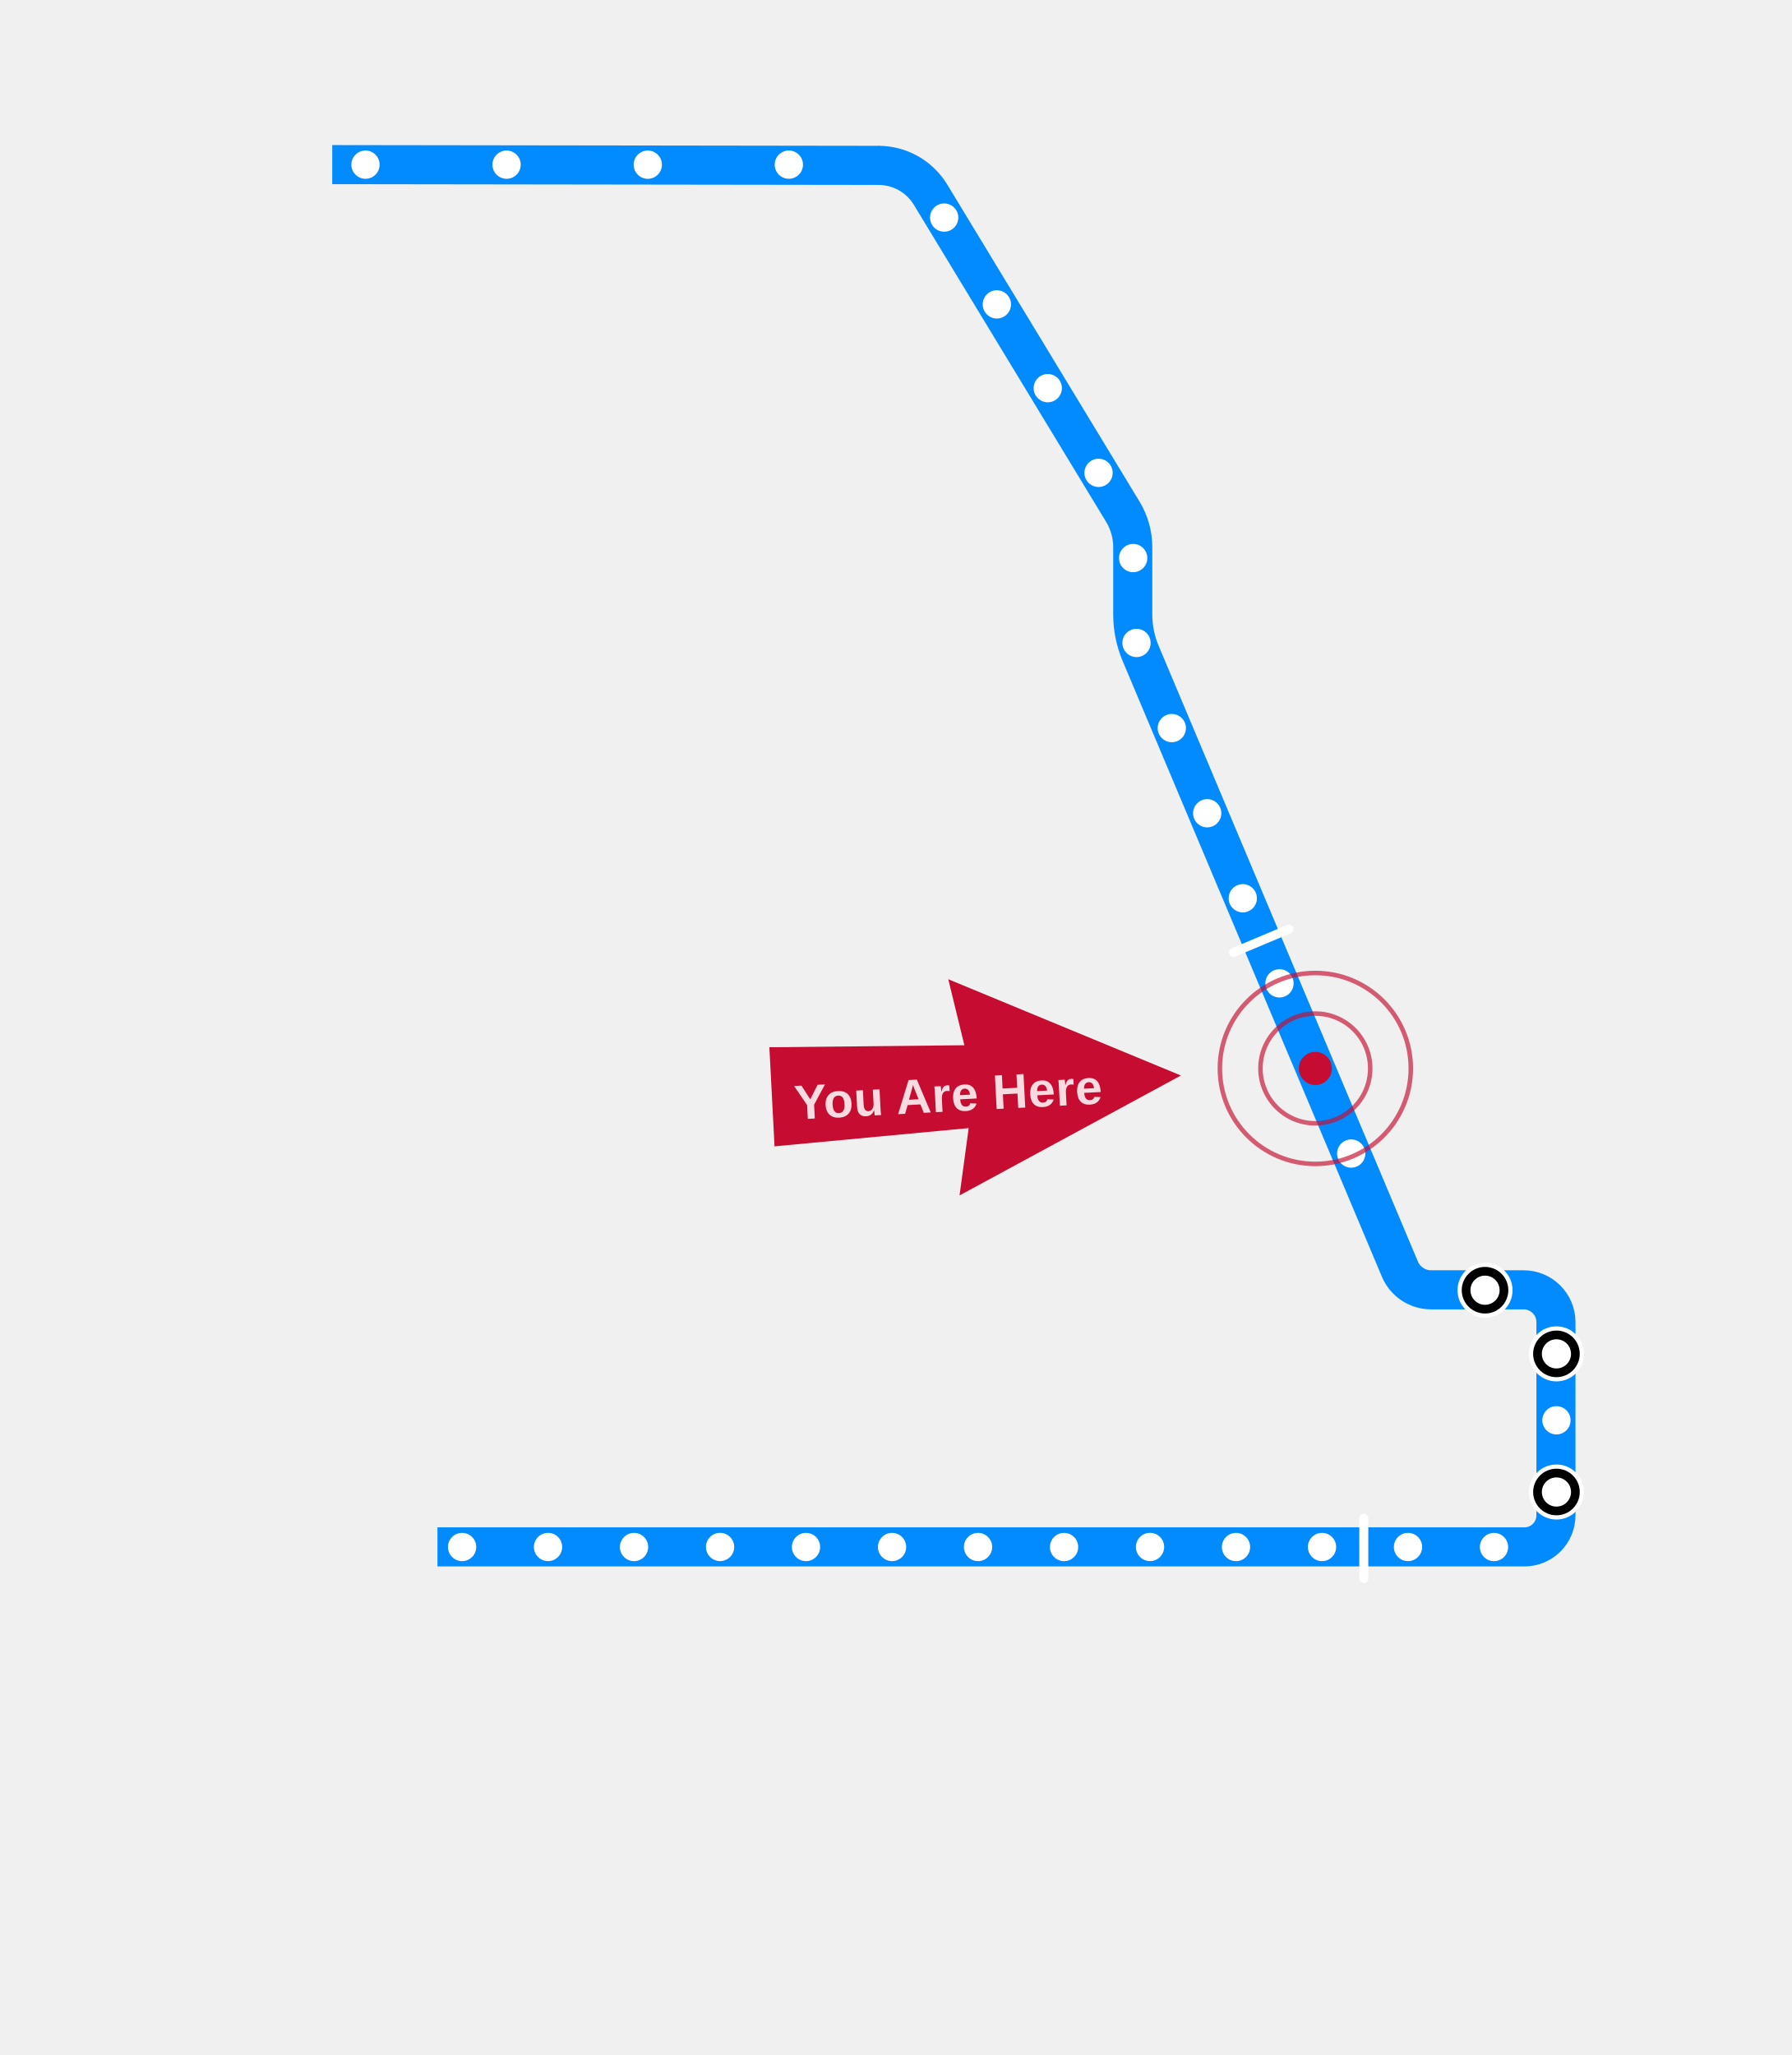
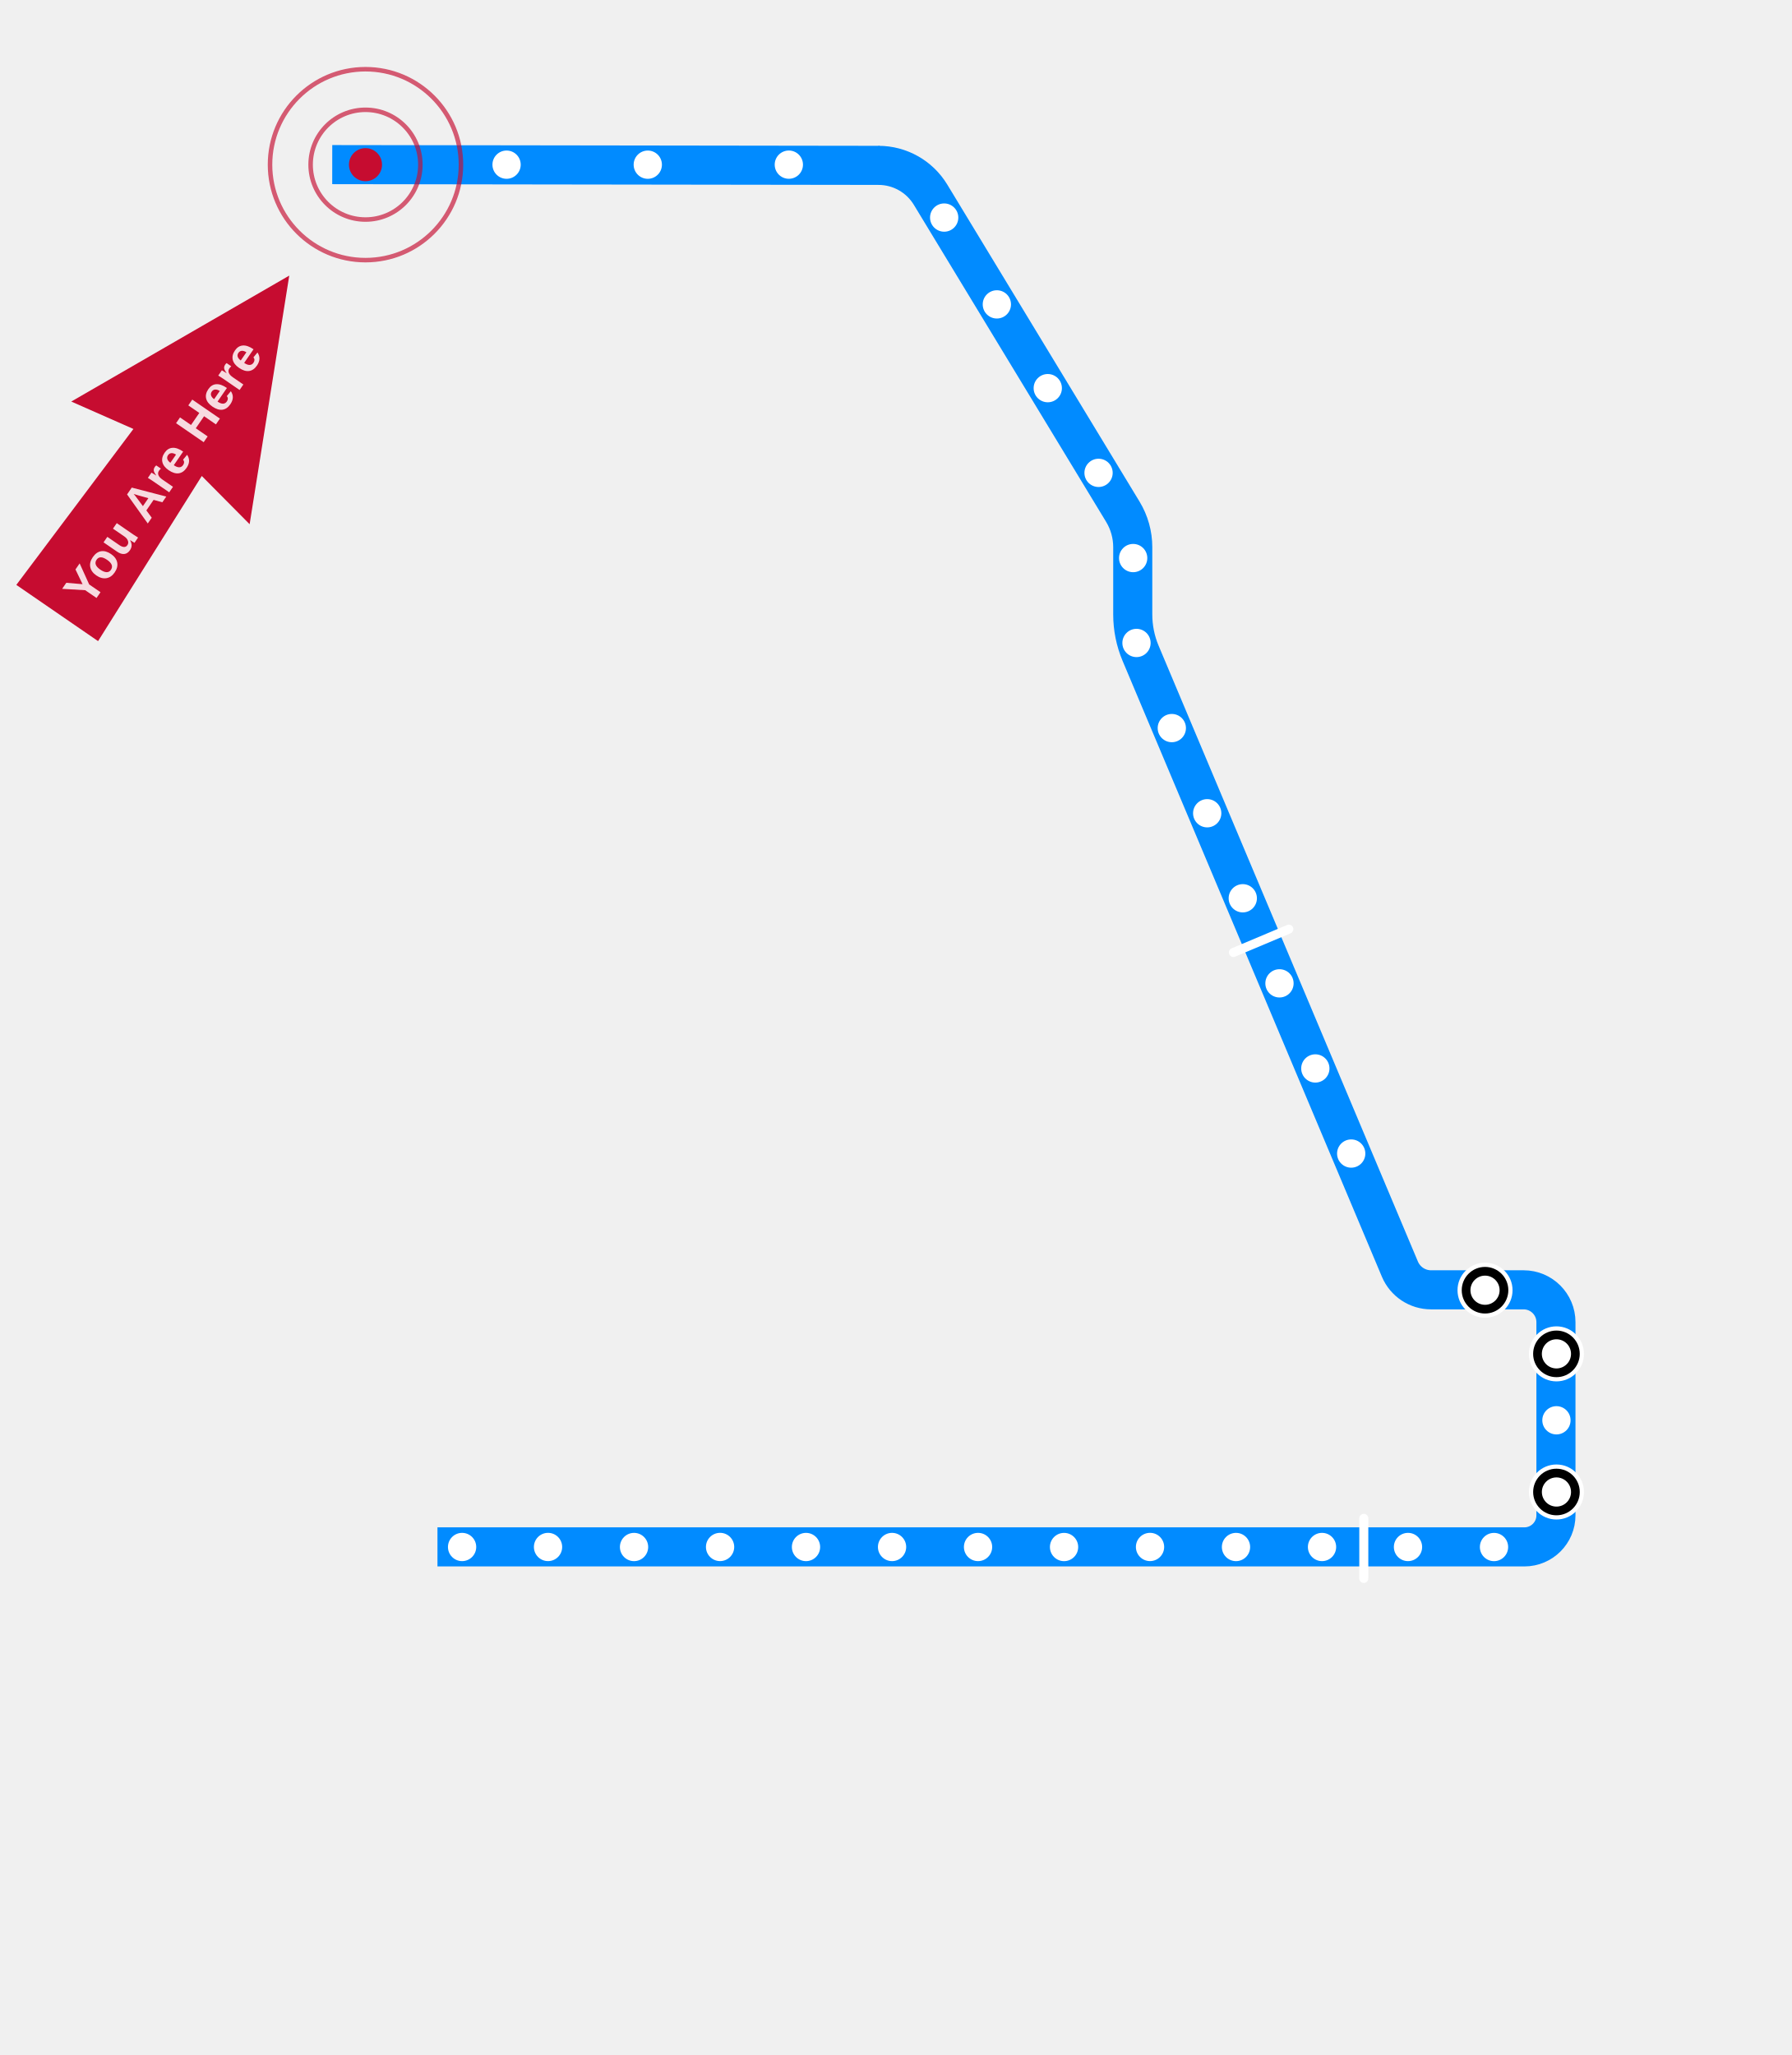
<svg xmlns="http://www.w3.org/2000/svg" width="1192" height="1367" viewBox="-185 -50 1192 1367">
  <path id="Path" fill="#000000" stroke="#018bff" stroke-width="26" d="M 36 59.5 L 400 60.002" />
  <path id="path1" fill="none" stroke="#018bff" stroke-width="26" d="M 400 60 L 399.36 60 C 413.518 60 426.649 67.394 433.99 79.5 L 561.9 290.41 C 566.217 297.525 568.5 305.688 568.5 314.01 L 568.5 358.75 C 568.499 367.615 570.27 376.39 573.71 384.56 L 746.2 794.23 C 749.713 802.575 757.886 808.001 766.94 808 L 828.5 808 C 840.374 808 850 817.626 850 829.5 L 850 958 C 850 969.598 840.598 979 829 979 L 106 979" />
  <path id="path2" fill="#ffffff" stroke="none" d="M 67.52 59.54 C 67.52 64.731 63.311 68.94 58.12 68.94 C 52.929 68.94 48.72 64.731 48.72 59.54 C 48.72 54.349 52.929 50.14 58.12 50.14 C 63.311 50.14 67.52 54.349 67.52 59.54 Z" />
  <path id="path3" fill="#ffffff" stroke="none" d="M 161.37 59.54 C 161.37 64.731 157.161 68.94 151.97 68.94 C 146.779 68.94 142.57 64.731 142.57 59.54 C 142.57 54.349 146.779 50.14 151.97 50.14 C 157.161 50.14 161.37 54.349 161.37 59.54 Z" />
  <path id="path4" fill="#ffffff" stroke="none" d="M 255.3 59.55 C 255.3 64.741 251.091 68.95 245.9 68.95 C 240.709 68.95 236.5 64.741 236.5 59.55 C 236.5 54.359 240.709 50.15 245.9 50.15 C 251.091 50.15 255.3 54.359 255.3 59.55 Z" />
  <path id="path5" fill="#ffffff" stroke="none" d="M 349.13 59.53 C 349.13 64.721 344.921 68.93 339.73 68.93 C 334.539 68.93 330.33 64.721 330.33 59.53 C 330.33 54.339 334.539 50.13 339.73 50.13 C 344.921 50.13 349.13 54.339 349.13 59.53 Z" />
  <path id="path6" fill="#ffffff" stroke="none" d="M 452.46 94.73 C 452.46 99.922 448.251 104.13 443.06 104.13 C 437.869 104.13 433.66 99.922 433.66 94.73 C 433.66 89.539 437.869 85.33 443.06 85.33 C 448.251 85.33 452.46 89.539 452.46 94.73 Z" />
  <path id="path7" fill="#ffffff" stroke="none" d="M 487.5 152.48 C 487.5 157.672 483.291 161.88 478.1 161.88 C 472.909 161.88 468.7 157.672 468.7 152.48 C 468.7 147.289 472.909 143.08 478.1 143.08 C 483.291 143.08 487.5 147.289 487.5 152.48 Z" />
  <path id="path8" fill="#ffffff" stroke="none" d="M 521.37 208.2 C 521.37 213.391 517.161 217.6 511.97 217.6 C 506.779 217.6 502.57 213.391 502.57 208.2 C 502.57 203.009 506.779 198.8 511.97 198.8 C 517.161 198.8 521.37 203.009 521.37 208.2 Z" />
  <path id="path9" fill="#ffffff" stroke="none" d="M 555.15 264.55 C 555.15 269.741 550.941 273.95 545.75 273.95 C 540.559 273.95 536.35 269.741 536.35 264.55 C 536.35 259.359 540.559 255.15 545.75 255.15 C 550.941 255.15 555.15 259.359 555.15 264.55 Z" />
  <path id="path10" fill="#ffffff" stroke="none" d="M 578.17 321.23 C 578.17 326.422 573.961 330.63 568.77 330.63 C 563.579 330.63 559.37 326.422 559.37 321.23 C 559.37 316.039 563.579 311.83 568.77 311.83 C 573.961 311.83 578.17 316.039 578.17 321.23 Z" />
  <path id="path11" fill="#ffffff" stroke="none" d="M 580.39 377.7 C 580.39 382.891 576.181 387.1 570.99 387.1 C 565.799 387.1 561.59 382.891 561.59 377.7 C 561.59 372.509 565.799 368.3 570.99 368.3 C 576.181 368.3 580.39 372.509 580.39 377.7 Z" />
  <path id="path12" fill="#ffffff" stroke="none" d="M 603.88 434.33 C 603.88 439.521 599.671 443.73 594.48 443.73 C 589.289 443.73 585.08 439.521 585.08 434.33 C 585.08 429.139 589.289 424.93 594.48 424.93 C 599.671 424.93 603.88 429.139 603.88 434.33 Z" />
  <path id="path13" fill="#ffffff" stroke="none" d="M 627.42 490.98 C 627.42 496.172 623.211 500.38 618.02 500.38 C 612.829 500.38 608.62 496.172 608.62 490.98 C 608.62 485.789 612.829 481.58 618.02 481.58 C 623.211 481.58 627.42 485.789 627.42 490.98 Z" />
  <path id="path14" fill="#ffffff" stroke="none" d="M 651.09 547.54 C 651.09 552.732 646.881 556.94 641.69 556.94 C 636.499 556.94 632.29 552.732 632.29 547.54 C 632.29 542.349 636.499 538.14 641.69 538.14 C 646.881 538.14 651.09 542.349 651.09 547.54 Z" />
  <path id="path15" fill="#ffffff" stroke="none" d="M 675.5 604.13 C 675.5 609.321 671.292 613.53 666.1 613.53 C 660.909 613.53 656.7 609.321 656.7 604.13 C 656.7 598.939 660.909 594.73 666.1 594.73 C 671.292 594.73 675.5 598.939 675.5 604.13 Z" />
  <path id="path16" fill="#ffffff" stroke="none" d="M 699.35 660.74 C 699.35 665.931 695.141 670.14 689.95 670.14 C 684.759 670.14 680.55 665.931 680.55 660.74 C 680.55 655.549 684.759 651.34 689.95 651.34 C 695.141 651.34 699.35 655.549 699.35 660.74 Z" />
  <path id="path17" fill="#ffffff" stroke="none" d="M 723.21 717.35 C 723.21 722.542 719.001 726.75 713.81 726.75 C 708.619 726.75 704.41 722.542 704.41 717.35 C 704.41 712.159 708.619 707.95 713.81 707.95 C 719.001 707.95 723.21 712.159 723.21 717.35 Z" />
  <path id="path18" fill="#ffffff" stroke="none" d="M 859.73 894.79 C 859.73 899.982 855.521 904.19 850.33 904.19 C 845.139 904.19 840.93 899.982 840.93 894.79 C 840.93 889.599 845.139 885.39 850.33 885.39 C 855.521 885.39 859.73 889.599 859.73 894.79 Z" />
  <path id="path19" fill="#ffffff" stroke="none" d="M 131.78 979.07 C 131.78 984.261 127.571 988.47 122.38 988.47 C 117.189 988.47 112.98 984.261 112.98 979.07 C 112.98 973.879 117.189 969.67 122.38 969.67 C 127.571 969.67 131.78 973.879 131.78 979.07 Z" />
  <path id="path20" fill="#ffffff" stroke="none" d="M 188.95 979.06 C 188.95 984.251 184.741 988.46 179.55 988.46 C 174.359 988.46 170.15 984.251 170.15 979.06 C 170.15 973.869 174.359 969.66 179.55 969.66 C 184.741 969.66 188.95 973.869 188.95 979.06 Z" />
  <path id="path21" fill="#ffffff" stroke="none" d="M 246.16 979.08 C 246.16 984.271 241.951 988.48 236.76 988.48 C 231.569 988.48 227.36 984.271 227.36 979.08 C 227.36 973.889 231.569 969.68 236.76 969.68 C 241.951 969.68 246.16 973.889 246.16 979.08 Z" />
  <path id="path22" fill="#ffffff" stroke="none" d="M 303.39 979.05 C 303.39 984.241 299.181 988.45 293.99 988.45 C 288.799 988.45 284.59 984.241 284.59 979.05 C 284.59 973.859 288.799 969.65 293.99 969.65 C 299.181 969.65 303.39 973.859 303.39 979.05 Z" />
  <path id="path23" fill="#ffffff" stroke="none" d="M 360.55 979.08 C 360.55 984.271 356.341 988.48 351.15 988.48 C 345.959 988.48 341.75 984.271 341.75 979.08 C 341.75 973.889 345.959 969.68 351.15 969.68 C 356.341 969.68 360.55 973.889 360.55 979.08 Z" />
  <path id="path24" fill="#ffffff" stroke="none" d="M 417.79 979.07 C 417.79 984.261 413.581 988.47 408.39 988.47 C 403.199 988.47 398.99 984.261 398.99 979.07 C 398.99 973.879 403.199 969.67 408.39 969.67 C 413.581 969.67 417.79 973.879 417.79 979.07 Z" />
  <path id="path25" fill="#ffffff" stroke="none" d="M 474.99 979.07 C 474.99 984.261 470.781 988.47 465.59 988.47 C 460.399 988.47 456.19 984.261 456.19 979.07 C 456.19 973.879 460.399 969.67 465.59 969.67 C 470.781 969.67 474.99 973.879 474.99 979.07 Z" />
  <path id="path26" fill="#ffffff" stroke="none" d="M 532.2 979.09 C 532.2 984.281 527.991 988.49 522.8 988.49 C 517.609 988.49 513.4 984.281 513.4 979.09 C 513.4 973.898 517.609 969.69 522.8 969.69 C 527.991 969.69 532.2 973.898 532.2 979.09 Z" />
  <path id="path27" fill="#ffffff" stroke="none" d="M 589.39 979.05 C 589.39 984.241 585.181 988.45 579.99 988.45 C 574.799 988.45 570.59 984.241 570.59 979.05 C 570.59 973.859 574.799 969.65 579.99 969.65 C 585.181 969.65 589.39 973.859 589.39 979.05 Z" />
  <path id="path28" fill="#ffffff" stroke="none" d="M 646.58 979.08 C 646.58 984.271 642.371 988.48 637.18 988.48 C 631.989 988.48 627.78 984.271 627.78 979.08 C 627.78 973.889 631.989 969.68 637.18 969.68 C 642.371 969.68 646.58 973.889 646.58 979.08 Z" />
  <path id="path29" fill="#ffffff" stroke="none" d="M 703.8 979.07 C 703.8 984.261 699.591 988.47 694.4 988.47 C 689.208 988.47 685 984.261 685 979.07 C 685 973.879 689.208 969.67 694.4 969.67 C 699.591 969.67 703.8 973.879 703.8 979.07 Z" />
  <path id="path30" fill="#ffffff" stroke="none" d="M 760.99 979.07 C 760.99 984.261 756.781 988.47 751.59 988.47 C 746.398 988.47 742.19 984.261 742.19 979.07 C 742.19 973.879 746.398 969.67 751.59 969.67 C 756.781 969.67 760.99 973.879 760.99 979.07 Z" />
  <path id="path31" fill="#ffffff" stroke="none" d="M 818.2 979.09 C 818.2 984.281 813.991 988.49 808.8 988.49 C 803.609 988.49 799.4 984.281 799.4 979.09 C 799.4 973.898 803.609 969.69 808.8 969.69 C 813.991 969.69 818.2 973.898 818.2 979.09 Z" />
  <clipPath id="clipPath1">
    <path d="M 780 786 L 826 786 L 826 832 L 780 832 Z" />
  </clipPath>
  <path id="path32" fill="#ffffff" stroke="none" clip-path="url(#clipPath1)" d="M 821.13 808.26 C 821.13 818.367 812.937 826.56 802.83 826.56 C 792.723 826.56 784.53 818.367 784.53 808.26 C 784.53 798.153 792.723 789.96 802.83 789.96 C 812.937 789.96 821.13 798.153 821.13 808.26 Z" />
  <path id="path33" fill="#ffffff" stroke="none" d="M 868.63 850.6 C 868.63 860.707 860.437 868.9 850.33 868.9 C 840.223 868.9 832.03 860.707 832.03 850.6 C 832.03 840.493 840.223 832.3 850.33 832.3 C 860.437 832.3 868.63 840.493 868.63 850.6 Z" />
  <path id="path34" fill="#ffffff" stroke="none" d="M 868.64 942.49 C 868.64 952.597 860.447 960.79 850.34 960.79 C 840.233 960.79 832.04 952.597 832.04 942.49 C 832.04 932.383 840.233 924.19 850.34 924.19 C 860.447 924.19 868.64 932.383 868.64 942.49 Z" />
  <path id="path35" fill="#000000" stroke="none" d="M 818.33 808.26 C 818.33 816.82 811.39 823.76 802.83 823.76 C 794.27 823.76 787.33 816.82 787.33 808.26 C 787.33 799.7 794.27 792.76 802.83 792.76 C 811.39 792.76 818.33 799.7 818.33 808.26 Z" />
  <path id="path36" fill="#000000" stroke="none" d="M 865.83 850.6 C 865.83 859.16 858.89 866.1 850.33 866.1 C 841.77 866.1 834.83 859.16 834.83 850.6 C 834.83 842.04 841.77 835.1 850.33 835.1 C 858.89 835.1 865.83 842.04 865.83 850.6 Z" />
  <path id="path37" fill="#000000" stroke="none" d="M 865.84 942.49 C 865.84 951.05 858.9 957.99 850.34 957.99 C 841.78 957.99 834.84 951.05 834.84 942.49 C 834.84 933.93 841.78 926.99 850.34 926.99 C 858.9 926.99 865.84 933.93 865.84 942.49 Z" />
  <path id="path38" fill="#ffffff" stroke="none" d="M 812.53 808.26 C 812.53 813.617 808.187 817.96 802.83 817.96 C 797.473 817.96 793.13 813.617 793.13 808.26 C 793.13 802.903 797.473 798.56 802.83 798.56 C 808.187 798.56 812.53 802.903 812.53 808.26 Z" />
  <path id="path39" fill="#ffffff" stroke="none" d="M 860.03 850.6 C 860.03 855.957 855.687 860.3 850.33 860.3 C 844.973 860.3 840.63 855.957 840.63 850.6 C 840.63 845.243 844.973 840.9 850.33 840.9 C 855.687 840.9 860.03 845.243 860.03 850.6 Z" />
  <path id="path40" fill="#ffffff" stroke="none" d="M 860.04 942.49 C 860.04 947.847 855.697 952.19 850.34 952.19 C 844.983 952.19 840.64 947.847 840.64 942.49 C 840.64 937.133 844.983 932.79 850.34 932.79 C 855.697 932.79 860.04 937.133 860.04 942.49 Z" />
  <path id="divider-damen-division" fill="#000000" stroke="#ffffff" stroke-width="6" stroke-linecap="round" d="M 635.46 583.6 L 672.33 568.07" />
  <path id="divider-uic-clinton" fill="#000000" stroke="#ffffff" stroke-width="6" stroke-linecap="round" d="M 722.19 960 L 722.19 1000" />
-   <circle cx="689.95" cy="660.74" r="36.5" fill="none" stroke="#c60c30" stroke-width="3" opacity="0.66" />
-   <circle cx="689.95" cy="660.74" r="63.5" fill="none" stroke="#c60c30" stroke-width="3" opacity="0.66" />
-   <circle id="coverage-dot" cx="689.95" cy="660.74" r="11" fill="#c60c30" stroke="none" />
-   <g id="you-are-here" transform="translate(-115.24,-165.28) rotate(12.00,715.77,830.71)">
+   <circle cx="58.12" cy="59.54" r="36.5" fill="none" stroke="#c60c30" stroke-width="3" opacity="0.66" />
+   <circle cx="58.12" cy="59.54" r="63.5" fill="none" stroke="#c60c30" stroke-width="3" opacity="0.66" />
+   <circle id="coverage-dot" cx="58.12" cy="59.54" r="11" fill="#c60c30" stroke="none" />
+   <g id="you-are-here" transform="translate(-708.36,-697.38) rotate(-40.50,715.77,830.71)">
    <g id="Group">
      <path id="path44" fill="#c60c30" stroke="none" d="M 461.16 933.009 L 584.958 894.288 L 588.322 939.351 L 715.769 830.71 L 551.095 800.246 L 570.688 840.965 L 444.097 869.253 Z" />
      <g id="g1">
        <text id="You-Are-Here" opacity="0.85" transform="matrix(0.966006 -0.258521 0.258521 0.966006 -206.4752 176.7925)" xml:space="preserve" x="464" y="886" font-family="Arial" font-size="32.4" font-weight="700" fill="#ffffff" letter-spacing="0.312">You Are Here</text>
      </g>
    </g>
  </g>
</svg>
